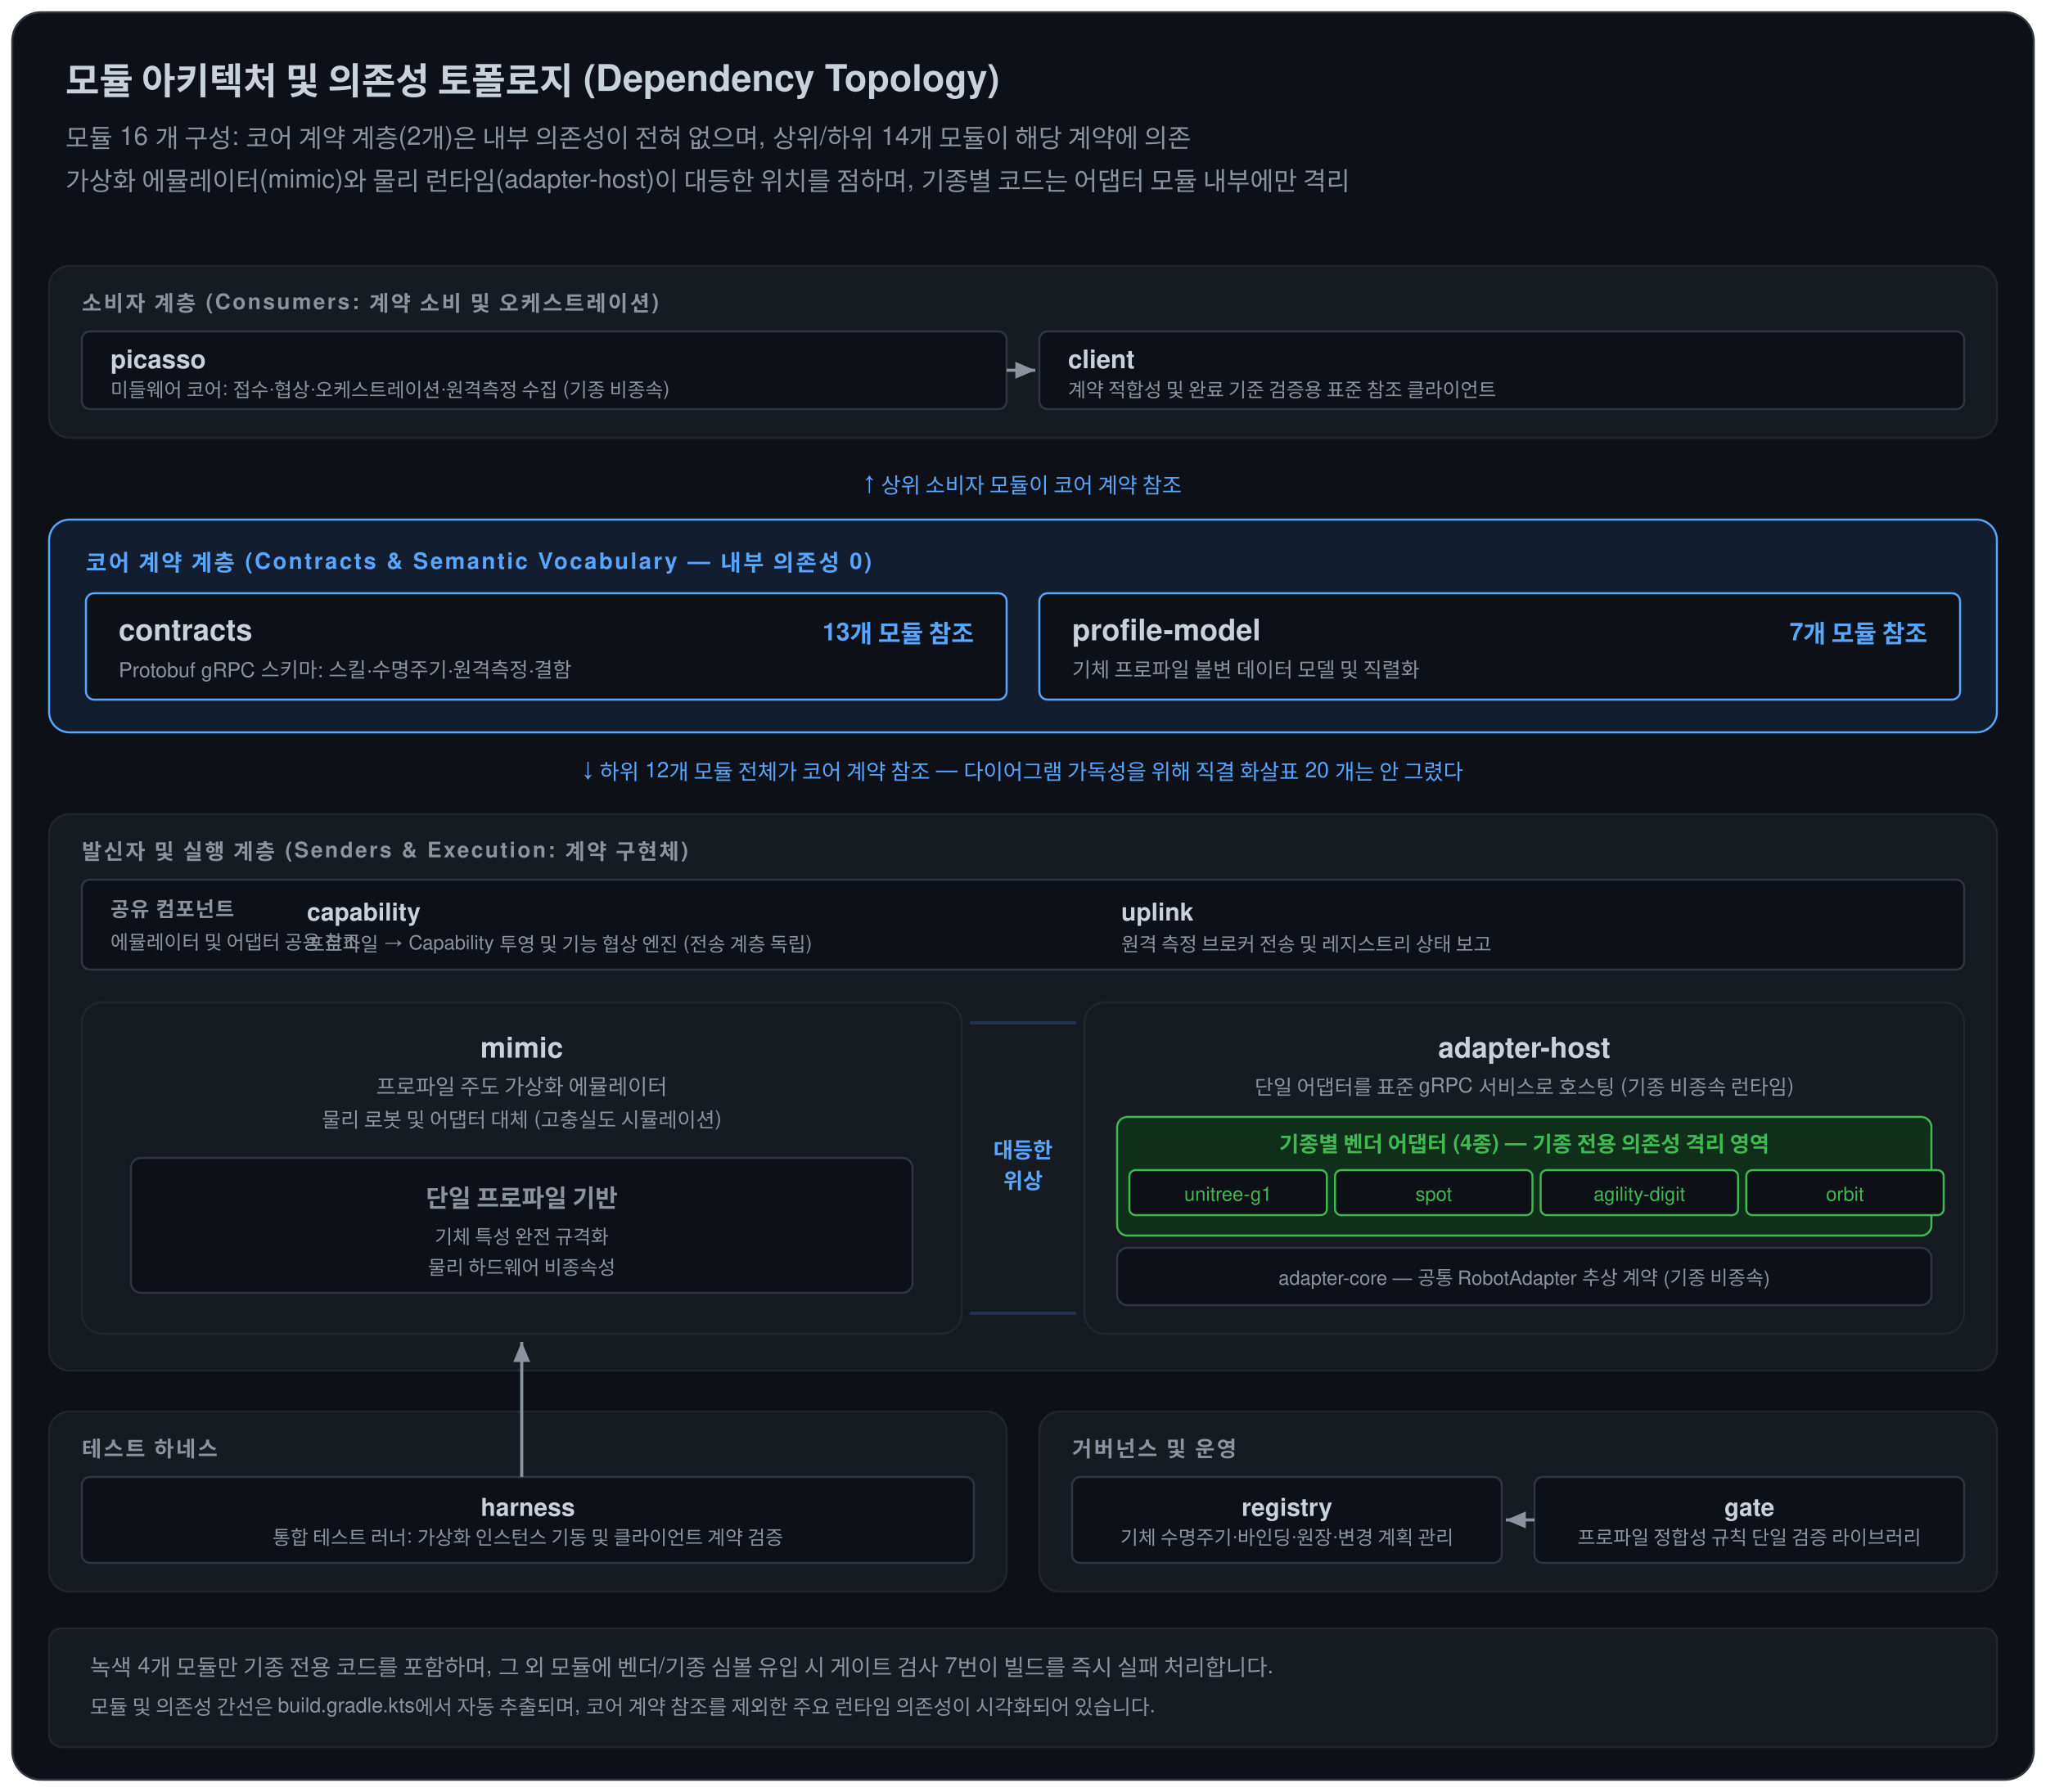
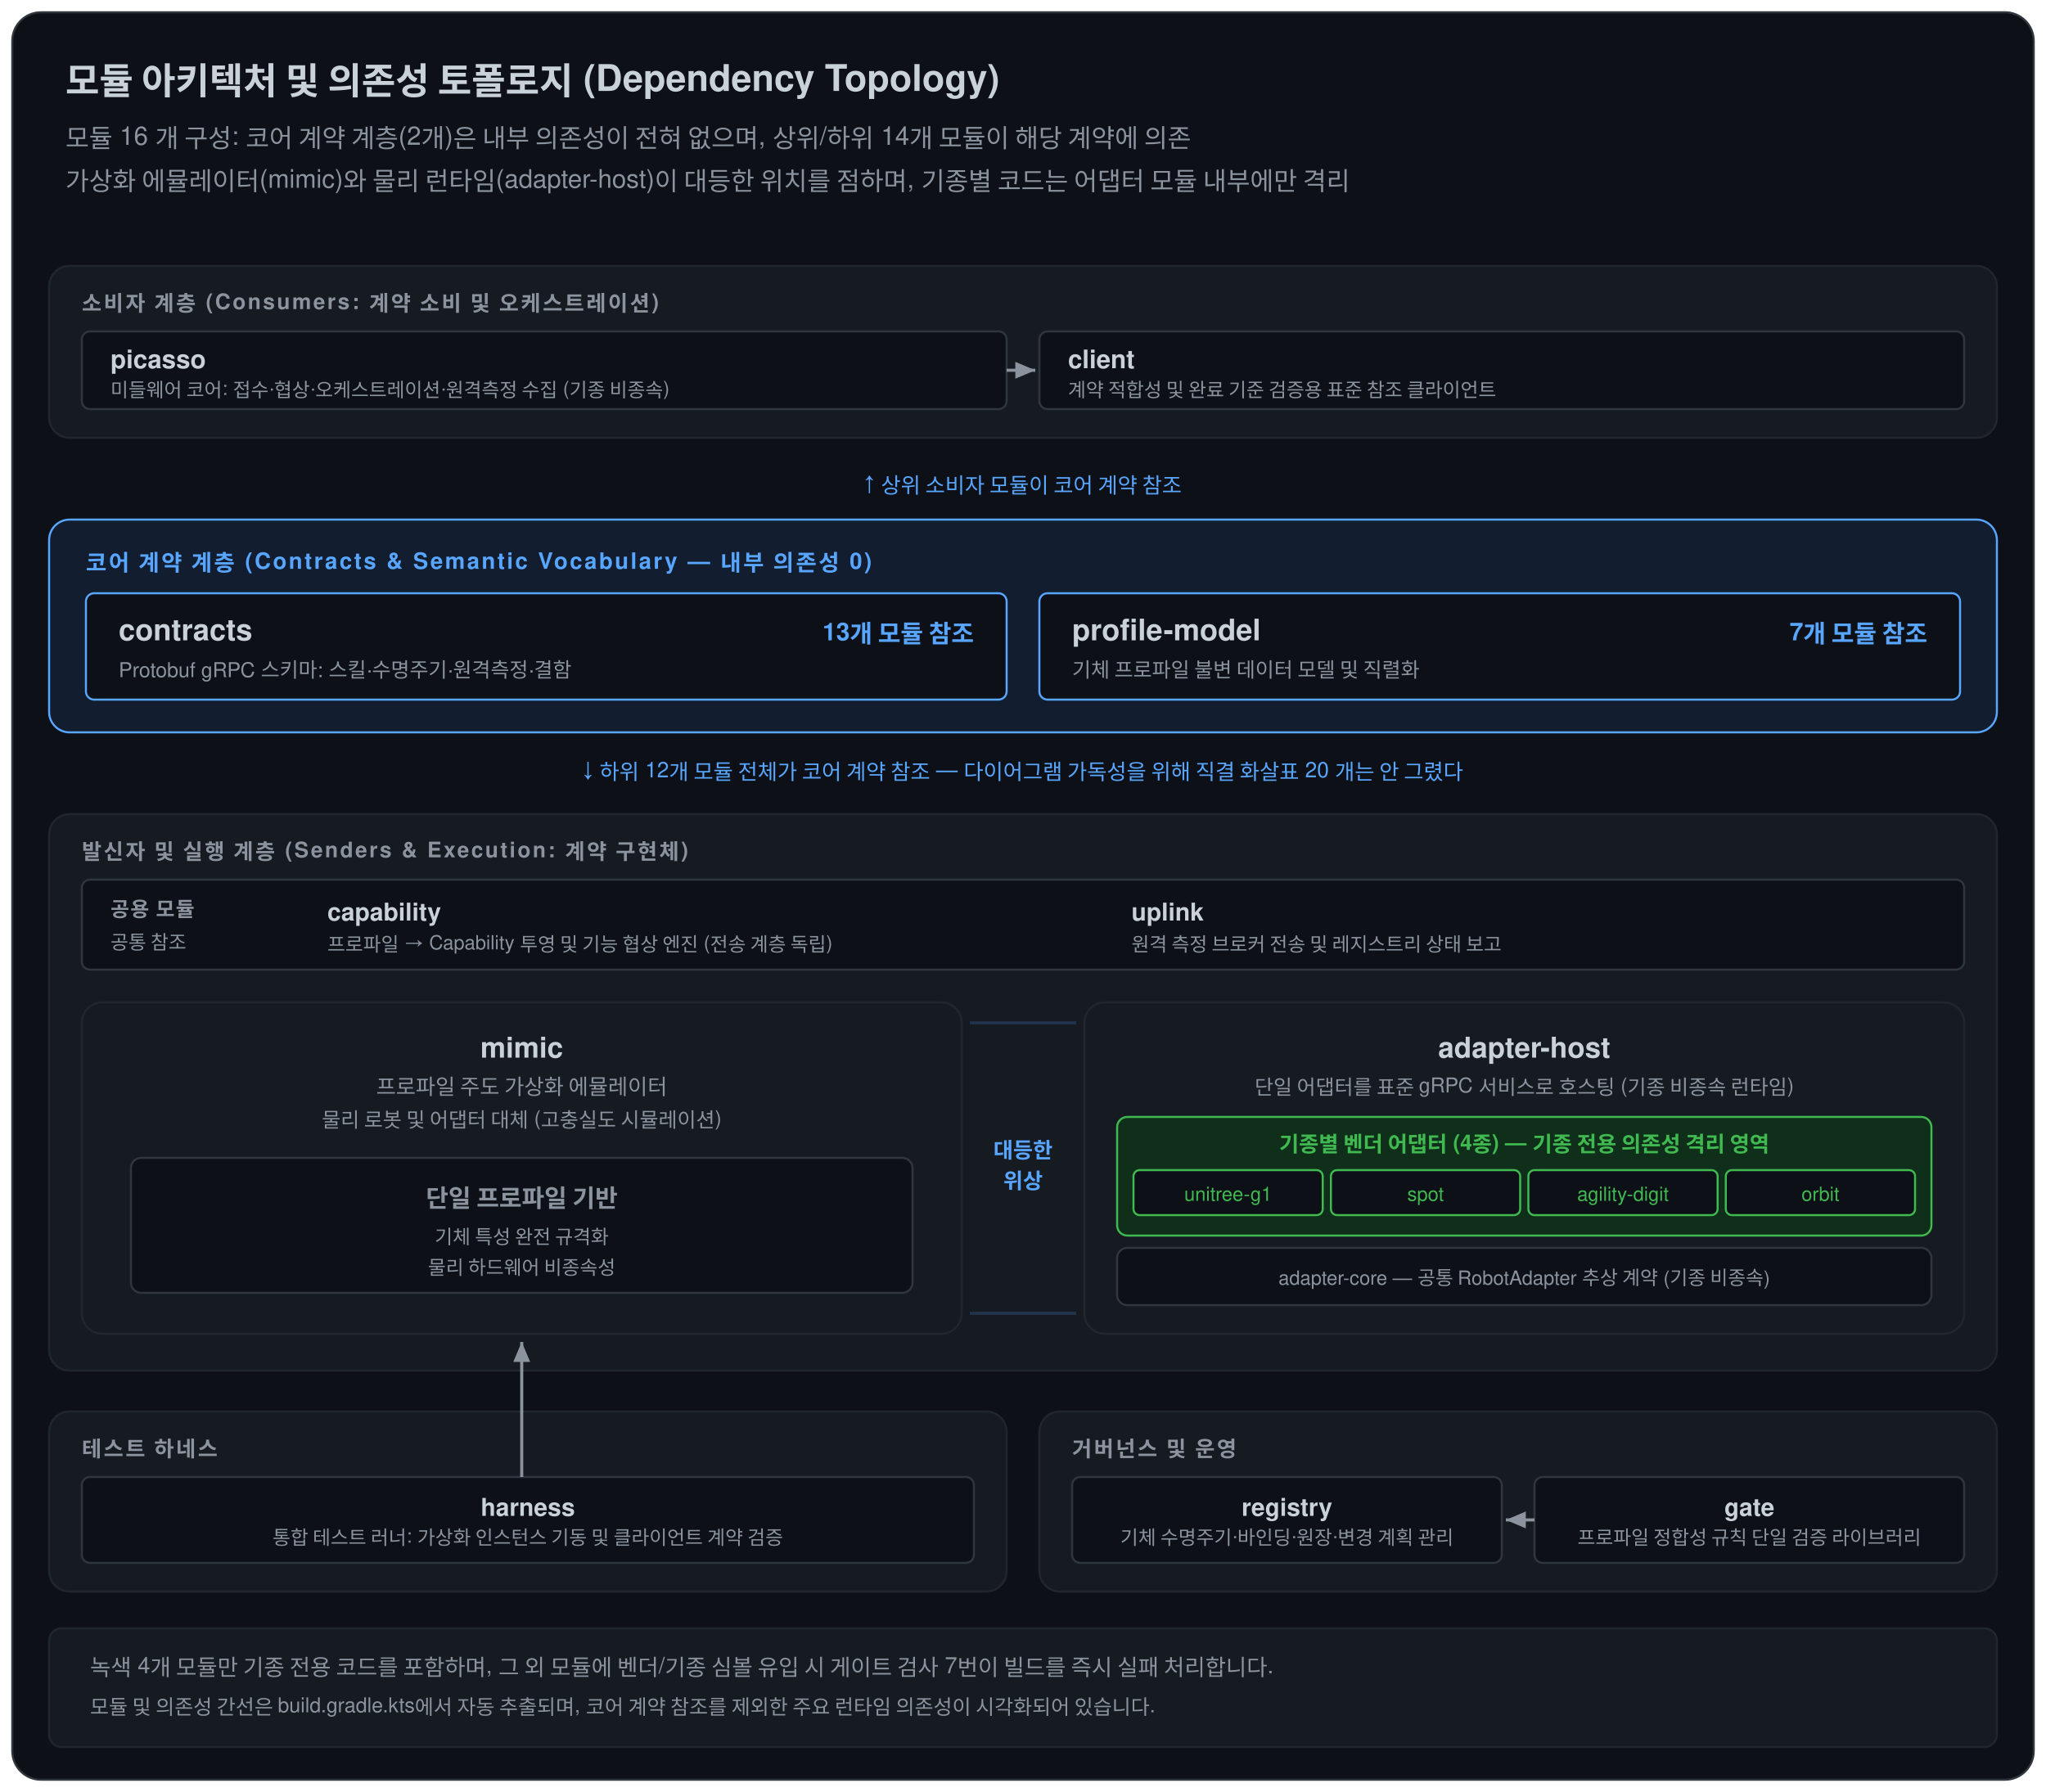
<svg xmlns="http://www.w3.org/2000/svg" width="1000" height="876" viewBox="0 0 1000 876" font-family="Malgun Gothic,Apple SD Gothic Neo,Noto Sans KR,Segoe UI,-apple-system,Helvetica,Arial,sans-serif">
  <defs>
    <marker id="am" markerWidth="8" markerHeight="8" refX="6.5" refY="2.75" orient="auto">
      <path d="M0,0 L6.5,2.75 L0,5.5 Z" fill="#8b949e" />
    </marker>
  </defs>
  <rect x="6" y="6" width="988" height="864" rx="14" fill="#0d1117" stroke="#30363d" />
  <text x="32" y="46" font-size="18" font-weight="600" fill="#c9d1d9">모듈 아키텍처 및 의존성 토폴로지 (Dependency Topology)</text>
  <text x="32" y="72" font-size="12.5" fill="#8b949e">모듈 16 개 구성: 코어 계약 계층(2개)은 내부 의존성이 전혀 없으며, 상위/하위 14개 모듈이 해당 계약에 의존</text>
  <text x="32" y="93" font-size="12.5" fill="#8b949e">가상화 에뮬레이터(mimic)와 물리 런타임(adapter-host)이 대등한 위치를 점하며, 기종별 코드는 어댑터 모듈 내부에만 격리</text>
  <rect x="24" y="130" width="952" height="84" rx="10" fill="#161b22" stroke="#21262d" />
  <text x="40" y="152" font-size="10.5" font-weight="700" letter-spacing="1" fill="#8b949e">소비자 계층 (Consumers: 계약 소비 및 오케스트레이션)</text>
  <rect x="40" y="162" width="452" height="38" rx="4" fill="#0d1117" stroke="#30363d" />
  <text x="54" y="180" font-size="12.5" font-weight="600" fill="#c9d1d9">picasso</text>
  <text x="54" y="194" font-size="9.5" fill="#8b949e">미들웨어 코어: 접수·협상·오케스트레이션·원격측정 수집 (기종 비종속)</text>
  <rect x="508" y="162" width="452" height="38" rx="4" fill="#0d1117" stroke="#30363d" />
  <text x="522" y="180" font-size="12.5" font-weight="600" fill="#c9d1d9">client</text>
  <text x="522" y="194" font-size="9.5" fill="#8b949e">계약 적합성 및 완료 기준 검증용 표준 참조 클라이언트</text>
  <polyline points="492,181 506,181" fill="none" stroke="#8b949e" stroke-width="1.5" marker-end="url(#am)" />
  <rect x="24" y="254" width="952" height="104" rx="10" fill="#121d2f" stroke="#58a6ff" />
  <text x="42" y="279" font-size="11" font-weight="700" letter-spacing="1" fill="#58a6ff">코어 계약 계층 (Contracts &amp; Semantic Vocabulary — 내부 의존성 0)</text>
  <rect x="42" y="290" width="450" height="52" rx="4" fill="#0d1117" stroke="#58a6ff" />
  <text x="58" y="313" font-size="14.5" font-weight="600" fill="#c9d1d9">contracts</text>
  <text x="58" y="331" font-size="10" fill="#8b949e">Protobuf gRPC 스키마: 스킬·수명주기·원격측정·결함</text>
  <text x="476" y="313" font-size="12" font-weight="600" text-anchor="end" fill="#58a6ff">13개 모듈 참조</text>
  <rect x="508" y="290" width="450" height="52" rx="4" fill="#0d1117" stroke="#58a6ff" />
  <text x="524" y="313" font-size="14.5" font-weight="600" fill="#c9d1d9">profile-model</text>
  <text x="524" y="331" font-size="10" fill="#8b949e">기체 프로파일 불변 데이터 모델 및 직렬화</text>
  <text x="942" y="313" font-size="12" font-weight="600" text-anchor="end" fill="#58a6ff">7개 모듈 참조</text>
  <text x="500" y="240" font-size="10.5" text-anchor="middle" fill="#58a6ff">↑ 상위 소비자 모듈이 코어 계약 참조</text>
  <text x="500" y="380" font-size="10.5" text-anchor="middle" fill="#58a6ff">↓ 하위 12개 모듈 전체가 코어 계약 참조 — 다이어그램 가독성을 위해 직결 화살표 20 개는 안 그렸다</text>
  <rect x="24" y="398" width="952" height="272" rx="10" fill="#161b22" stroke="#21262d" />
  <text x="40" y="420" font-size="10.5" font-weight="700" letter-spacing="1" fill="#8b949e">발신자 및 실행 계층 (Senders &amp; Execution: 계약 구현체)</text>
  <rect x="40" y="430" width="920" height="44" rx="4" fill="#0d1117" stroke="#30363d" />
-   <text x="54" y="448" font-size="10" font-weight="700" letter-spacing="0.5" fill="#8b949e">공유 컴포넌트</text>
-   <text x="54" y="464" font-size="9.5" fill="#8b949e">에뮬레이터 및 어댑터 공용 참조</text>
-   <text x="150" y="450" font-size="12" font-weight="600" fill="#c9d1d9">capability</text>
-   <text x="150" y="465" font-size="9.5" fill="#8b949e">프로파일 → Capability 투영 및 기능 협상 엔진 (전송 계층 독립)</text>
-   <text x="548" y="450" font-size="12" font-weight="600" fill="#c9d1d9">uplink</text>
-   <text x="548" y="465" font-size="9.5" fill="#8b949e">원격 측정 브로커 전송 및 레지스트리 상태 보고</text>
+   <text x="54" y="448" font-size="10" font-weight="700" letter-spacing="0.5" fill="#8b949e">공용 모듈</text>
+   <text x="54" y="464" font-size="9.5" fill="#8b949e">공통 참조</text>
+   <text x="160" y="450" font-size="12" font-weight="600" fill="#c9d1d9">capability</text>
+   <text x="160" y="465" font-size="9.5" fill="#8b949e">프로파일 → Capability 투영 및 기능 협상 엔진 (전송 계층 독립)</text>
+   <text x="553" y="450" font-size="12" font-weight="600" fill="#c9d1d9">uplink</text>
+   <text x="553" y="465" font-size="9.5" fill="#8b949e">원격 측정 브로커 전송 및 레지스트리 상태 보고</text>
  <rect x="40" y="490" width="430" height="162" rx="10" fill="#161b22" stroke="#21262d" />
  <text x="255" y="517" font-size="14" font-weight="600" text-anchor="middle" fill="#c9d1d9">mimic</text>
  <text x="255" y="535" font-size="10.5" text-anchor="middle" fill="#8b949e">프로파일 주도 가상화 에뮬레이터</text>
  <text x="255" y="551" font-size="10" text-anchor="middle" fill="#8b949e">물리 로봇 및 어댑터 대체 (고충실도 시뮬레이션)</text>
  <rect x="64" y="566" width="382" height="66" rx="5" fill="#0d1117" stroke="#30363d" />
  <text x="255" y="590" font-size="12" font-weight="600" text-anchor="middle" fill="#8b949e">단일 프로파일 기반</text>
  <text x="255" y="608" font-size="9.5" text-anchor="middle" fill="#8b949e">기체 특성 완전 규격화</text>
  <text x="255" y="623" font-size="9.5" text-anchor="middle" fill="#8b949e">물리 하드웨어 비종속성</text>
  <rect x="530" y="490" width="430" height="162" rx="10" fill="#161b22" stroke="#21262d" />
  <text x="745" y="517" font-size="14" font-weight="600" text-anchor="middle" fill="#c9d1d9">adapter-host</text>
  <text x="745" y="535" font-size="10" text-anchor="middle" fill="#8b949e">단일 어댑터를 표준 gRPC 서비스로 호스팅 (기종 비종속 런타임)</text>
  <rect x="546" y="546" width="398" height="58" rx="5" fill="#0f2f1a" stroke="#3fb950" />
  <text x="745" y="563" font-size="10.5" font-weight="600" text-anchor="middle" fill="#3fb950">기종별 벤더 어댑터 (4종) — 기종 전용 의존성 격리 영역</text>
-   <rect x="552" y="572" width="96.5" height="22" rx="3" fill="#0d1117" stroke="#3fb950" />
+   <rect x="554" y="572" width="92.5" height="22" rx="3" fill="#0d1117" stroke="#3fb950" />
  <text x="600.25" y="587" font-size="9.5" text-anchor="middle" fill="#3fb950">unitree-g1</text>
-   <rect x="652.5" y="572" width="96.5" height="22" rx="3" fill="#0d1117" stroke="#3fb950" />
-   <text x="700.75" y="587" font-size="9.5" text-anchor="middle" fill="#3fb950">spot</text>
-   <rect x="753" y="572" width="96.5" height="22" rx="3" fill="#0d1117" stroke="#3fb950" />
-   <text x="801.25" y="587" font-size="9.5" text-anchor="middle" fill="#3fb950">agility-digit</text>
-   <rect x="853.5" y="572" width="96.5" height="22" rx="3" fill="#0d1117" stroke="#3fb950" />
-   <text x="901.75" y="587" font-size="9.5" text-anchor="middle" fill="#3fb950">orbit</text>
+   <rect x="650.5" y="572" width="92.5" height="22" rx="3" fill="#0d1117" stroke="#3fb950" />
+   <text x="696.75" y="587" font-size="9.5" text-anchor="middle" fill="#3fb950">spot</text>
+   <rect x="747" y="572" width="92.5" height="22" rx="3" fill="#0d1117" stroke="#3fb950" />
+   <text x="793.25" y="587" font-size="9.5" text-anchor="middle" fill="#3fb950">agility-digit</text>
+   <rect x="843.5" y="572" width="92.5" height="22" rx="3" fill="#0d1117" stroke="#3fb950" />
+   <text x="889.75" y="587" font-size="9.5" text-anchor="middle" fill="#3fb950">orbit</text>
  <rect x="546" y="610" width="398" height="28" rx="5" fill="#0d1117" stroke="#30363d" />
  <text x="745" y="628" font-size="9.5" text-anchor="middle" fill="#8b949e">adapter-core — 공통 RobotAdapter 추상 계약 (기종 비종속)</text>
  <polyline points="474,500 526,500" fill="none" stroke="#22334d" stroke-width="1.5" />
  <polyline points="474,642 526,642" fill="none" stroke="#22334d" stroke-width="1.5" />
  <text x="500" y="566" font-size="10.5" font-weight="700" text-anchor="middle" fill="#58a6ff">대등한</text>
  <text x="500" y="581" font-size="10.5" font-weight="700" text-anchor="middle" fill="#58a6ff">위상</text>
  <rect x="24" y="690" width="468" height="88" rx="10" fill="#161b22" stroke="#21262d" />
  <text x="40" y="712" font-size="10.5" font-weight="700" letter-spacing="1" fill="#8b949e">테스트 하네스</text>
  <rect x="40" y="722" width="436" height="42" rx="4" fill="#0d1117" stroke="#30363d" />
  <text x="258" y="741" font-size="12" font-weight="600" text-anchor="middle" fill="#c9d1d9">harness</text>
  <text x="258" y="755" font-size="9.5" text-anchor="middle" fill="#8b949e">통합 테스트 러너: 가상화 인스턴스 기동 및 클라이언트 계약 검증</text>
  <polyline points="255,722 255,656" fill="none" stroke="#8b949e" stroke-width="1.5" marker-end="url(#am)" />
  <rect x="508" y="690" width="468" height="88" rx="10" fill="#161b22" stroke="#21262d" />
  <text x="524" y="712" font-size="10.5" font-weight="700" letter-spacing="1" fill="#8b949e">거버넌스 및 운영</text>
  <rect x="524" y="722" width="210" height="42" rx="4" fill="#0d1117" stroke="#30363d" />
  <text x="629" y="741" font-size="12" font-weight="600" text-anchor="middle" fill="#c9d1d9">registry</text>
  <text x="629" y="755" font-size="9.5" text-anchor="middle" fill="#8b949e">기체 수명주기·바인딩·원장·변경 계획 관리</text>
  <rect x="750" y="722" width="210" height="42" rx="4" fill="#0d1117" stroke="#30363d" />
  <text x="855" y="741" font-size="12" font-weight="600" text-anchor="middle" fill="#c9d1d9">gate</text>
  <text x="855" y="755" font-size="9.5" text-anchor="middle" fill="#8b949e">프로파일 정합성 규칙 단일 검증 라이브러리</text>
  <polyline points="750,743 736,743" fill="none" stroke="#8b949e" stroke-width="1.5" marker-end="url(#am)" />
  <rect x="24" y="796" width="952" height="58" rx="6" fill="#161b22" stroke="#21262d" />
  <text x="44" y="819" font-size="11" fill="#8b949e">녹색 4개 모듈만 기종 전용 코드를 포함하며, 그 외 모듈에 벤더/기종 심볼 유입 시 게이트 검사 7번이 빌드를 즉시 실패 처리합니다.</text>
  <text x="44" y="838" font-size="10" fill="#8b949e">모듈 및 의존성 간선은 build.gradle.kts에서 자동 추출되며, 코어 계약 참조를 제외한 주요 런타임 의존성이 시각화되어 있습니다.</text>
</svg>
